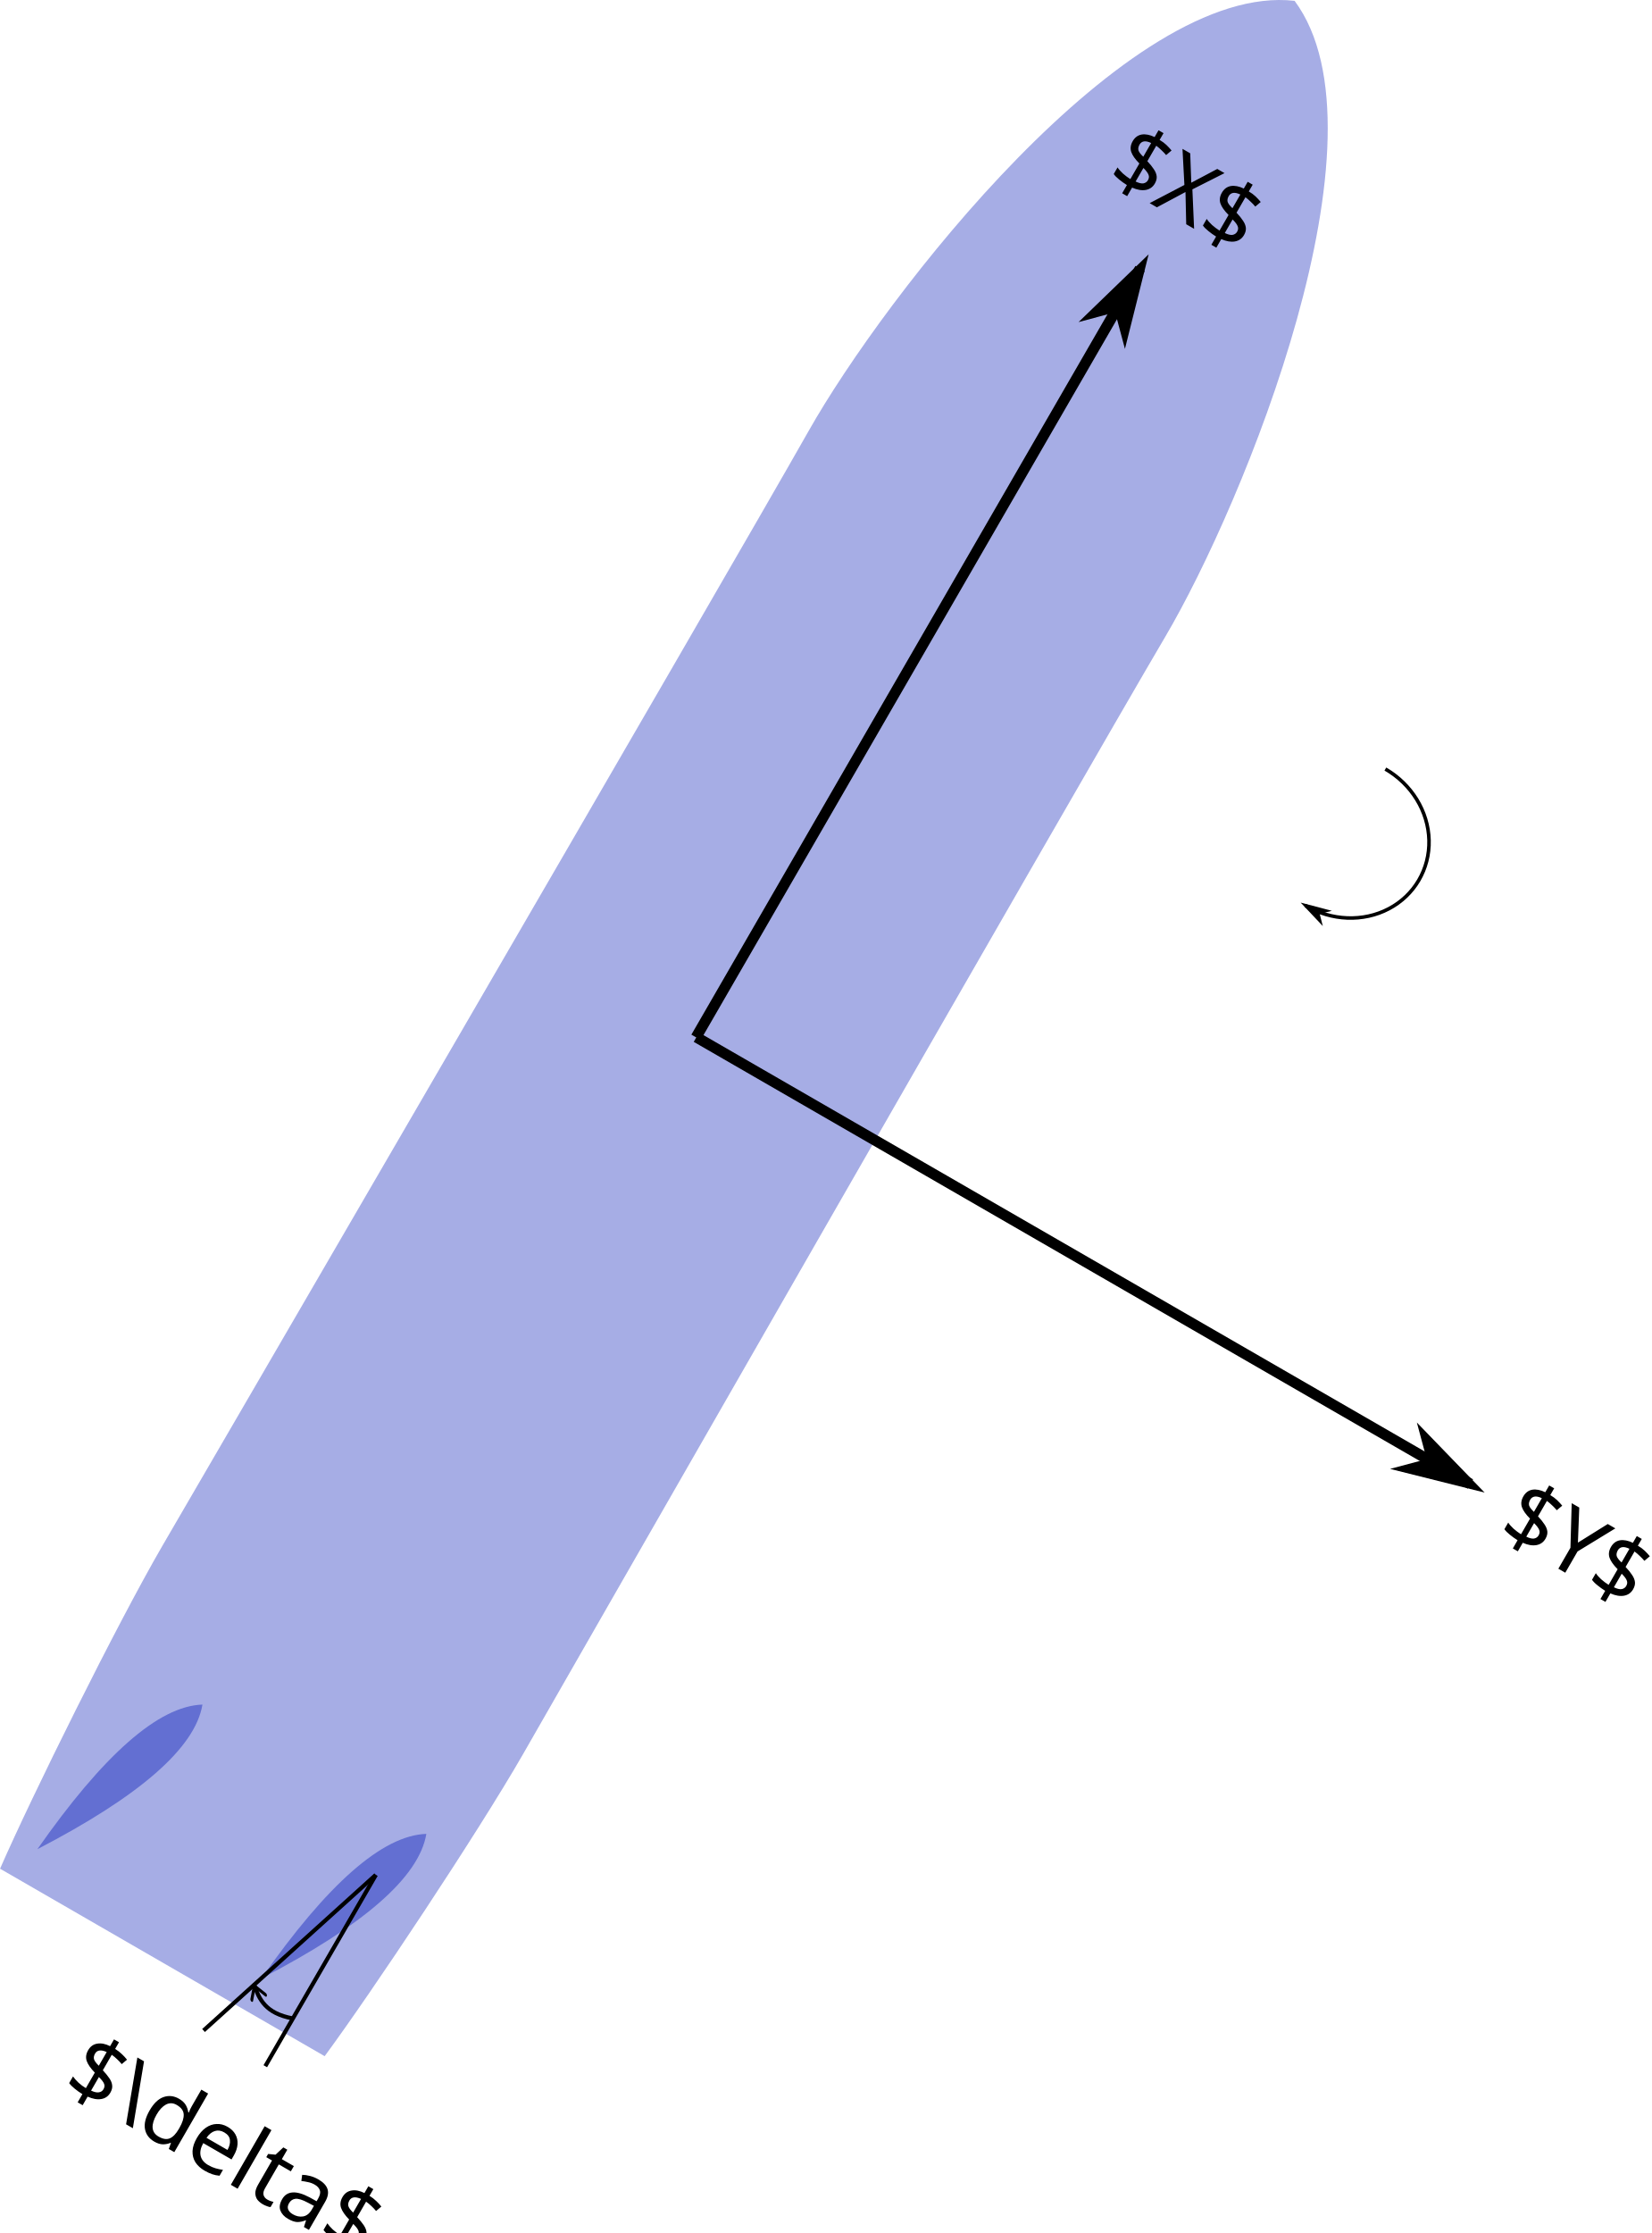
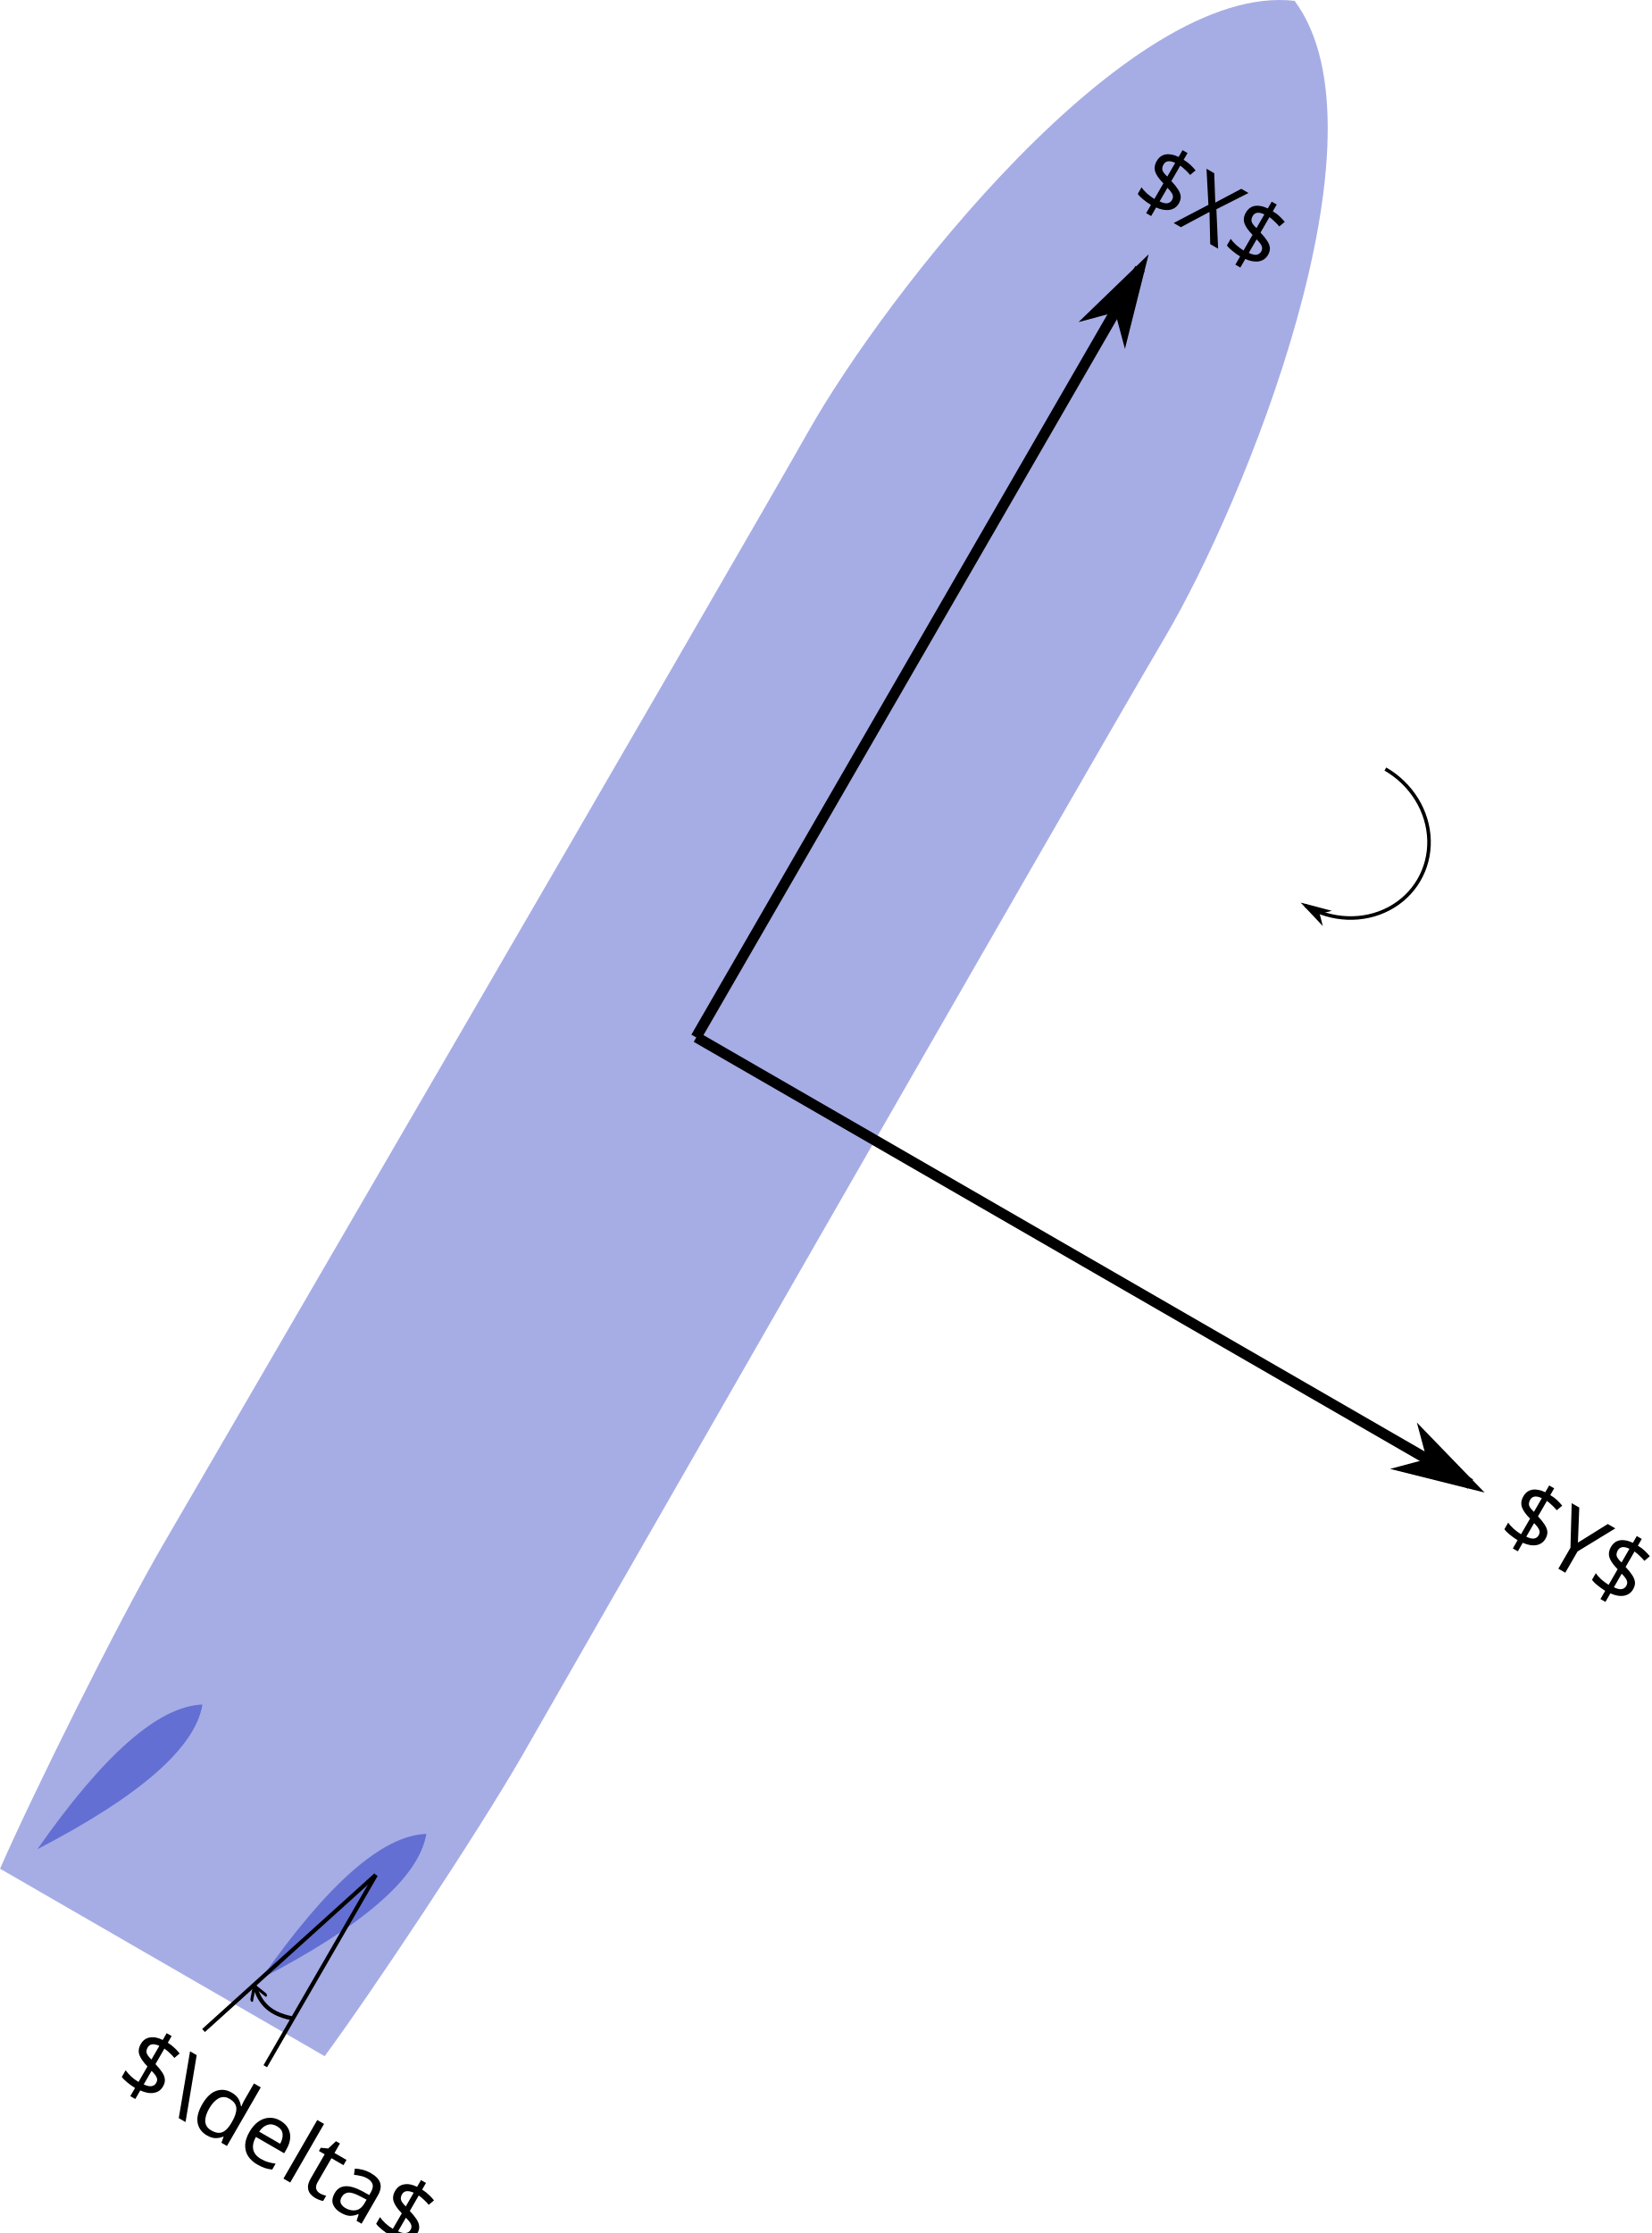
<svg xmlns="http://www.w3.org/2000/svg" width="5.242cm" height="7.085cm" viewBox="0 0 174.729 236.176" version="1.1" id="svg5" xml:space="preserve">
  <defs id="defs2">
    <marker style="overflow:visible" id="ArrowWideRounded" refX="0.5" refY="0" orient="auto-start-reverse" markerWidth="1" markerHeight="0.6" viewBox="0 0 1 1" preserveAspectRatio="none">
      <path style="fill:none;stroke:context-stroke;stroke-width:1;stroke-linecap:round" d="M 3,-3 0,0 3,3" transform="rotate(180,0.125,0)" id="path6" />
    </marker>
    <linearGradient id="linearGradient18296">
      <stop style="stop-color:#7781d7;stop-opacity:1;" offset="0" id="stop18294" />
    </linearGradient>
    <rect x="410.356" y="703.464" width="82.898" height="63.095" id="rect2929" />
    <rect x="166.453" y="700.889" width="81.197" height="44.333" id="rect11198" />
    <rect x="122.669" y="504.307" width="65.423" height="73.549" id="rect11068" />
    <rect x="410.356" y="703.464" width="82.898" height="63.095" id="rect3683" />
    <rect x="410.356" y="703.464" width="82.898" height="63.095" id="rect3738" />
    <rect x="410.356" y="703.464" width="82.898" height="63.095" id="rect3762" />
    <rect x="410.356" y="703.464" width="82.898" height="63.095" id="rect6978" />
    <rect x="410.356" y="703.464" width="82.898" height="63.095" id="rect8227" />
    <marker style="overflow:visible" id="Arrow1L" refX="4.696" refY="-0.027" orient="auto-start-reverse" markerWidth="8.75" markerHeight="5" viewBox="0 0 8.75 5" preserveAspectRatio="xMidYMid">
      <path style="fill:context-stroke;fill-rule:evenodd;stroke:none" d="M 0,0 5,-5 -12.5,0 5,5 Z" id="arrow1L" transform="scale(-0.5)" />
    </marker>
    <marker style="overflow:visible" id="Arrow1L-2-9" refX="4.696" refY="-0.027" orient="auto-start-reverse" markerWidth="8.75" markerHeight="5" viewBox="0 0 8.75 5" preserveAspectRatio="xMidYMid">
      <path style="fill:context-stroke;fill-rule:evenodd;stroke:none" d="M 0,0 5,-5 -12.5,0 5,5 Z" id="arrow1L-3-2" transform="scale(-0.5)" />
    </marker>
  </defs>
  <g id="layer1" style="display:inline" transform="translate(19.36282,-49.10909)">
    <g id="g555" transform="matrix(1.090411,0.6295493,-0.6295493,1.090411,36.34442,-67.9563)" style="stroke:none;stroke-width:0.444;stroke-dasharray:none;stroke-opacity:1">
      <a id="a4772" style="fill:#7781d7;fill-opacity:0.652;stroke:none;stroke-width:0.445;stroke-dasharray:none;stroke-opacity:1">
        <path id="path1055" style="display:inline;fill:#7781d7;fill-opacity:0.652;stroke:none;stroke-width:0.445;stroke-linejoin:round;stroke-dasharray:none;stroke-opacity:1;paint-order:markers fill stroke" d="m 84.909,208.336 c -0.014,7.599 1.001,23.553 1.75,30.249 h 15.747 15.747 c 0.749,-6.696 1.764,-22.65 1.75,-30.249 0,0 -0.322,-95.214 -0.2,-108.291 0.122,-13.077 -4.373,-46.129 -17.297,-51.729 -12.924,5.599 -17.419,38.652 -17.297,51.729 0.122,13.077 -0.2,108.291 -0.2,108.291 z" />
      </a>
      <g id="g2726" transform="rotate(20,105.9406,257.9604)" style="stroke:none;stroke-width:0.445;stroke-dasharray:none;stroke-opacity:1">
        <path id="path7777-0" style="display:inline;fill:#404ec7;fill-opacity:0.652;stroke:none;stroke-width:0.445;stroke-linejoin:round;stroke-dasharray:none;stroke-opacity:1" d="m 101.977,217.029 c 2.41,2.814 2.49,9.031 0.391,18.429 m -0.391,-18.429 c -2.288,2.914 -2.104,9.128 0.391,18.429" />
      </g>
      <path style="display:none;fill:#5a63fe;fill-opacity:1;stroke:none;stroke-width:0.444;stroke-linejoin:round;stroke-dasharray:none;stroke-opacity:1;paint-order:markers fill stroke" d="M 102.406,48.317 V 243.94" id="path5693" />
      <g id="g1" transform="rotate(20,95.07924,196.3625)" style="stroke:none;stroke-width:0.445;stroke-dasharray:none;stroke-opacity:1">
        <path id="path1" style="display:inline;fill:#404ec7;fill-opacity:0.652;stroke:none;stroke-width:0.445;stroke-linejoin:round;stroke-dasharray:none;stroke-opacity:1" d="m 101.977,217.029 c 2.41,2.814 2.49,9.031 0.391,18.429 m -0.391,-18.429 c -2.288,2.914 -2.104,9.128 0.391,18.429" />
      </g>
    </g>
    <g id="g6460" transform="matrix(0,1.450481,-1.450481,0,431.1217,-58.50051)" style="display:none">
      <g id="g6477">
        <path style="display:inline;fill:#94952d;fill-opacity:0.652;stroke:#000000;stroke-width:0.9;stroke-linejoin:round;stroke-dasharray:none;stroke-opacity:1;marker-start:url(#Arrow1L)" d="m 102.406,202.01 v 29.049" id="path6454" />
        <text xml:space="preserve" style="font-size:7.056px;line-height:1.5;font-family:'Baskerville Old Face';-inkscape-font-specification:'Baskerville Old Face, Normal';display:inline;fill:#000000;fill-opacity:1;stroke:none;stroke-width:0.3;stroke-linejoin:round;stroke-dasharray:none;stroke-opacity:1;paint-order:markers fill stroke" x="-200.612" y="104.68" id="text6458" transform="rotate(-90)">
          <tspan style="fill:#000000;fill-opacity:1;stroke:none;stroke-width:0.3" x="-200.612" y="104.68" id="tspan6456">$Y_R$</tspan>
        </text>
      </g>
      <g id="g6468" style="display:inline" transform="rotate(-90,102.43,231.0596)">
        <path style="display:inline;fill:#94952d;fill-opacity:0.652;stroke:#000000;stroke-width:0.9;stroke-linejoin:round;stroke-dasharray:none;stroke-opacity:1;marker-start:url(#Arrow1L)" d="m 102.406,215.044 v 16.015" id="path6462" />
        <text xml:space="preserve" style="font-size:7.056px;line-height:1.5;font-family:'Baskerville Old Face';-inkscape-font-specification:'Baskerville Old Face, Normal';display:inline;fill:#000000;fill-opacity:1;stroke:none;stroke-width:0.3;stroke-linejoin:round;stroke-dasharray:none;stroke-opacity:1;paint-order:markers fill stroke" x="92.36" y="210.716" id="text6466">
          <tspan style="fill:#000000;fill-opacity:1;stroke:none;stroke-width:0.3" x="92.36" y="210.716" id="tspan6464">$X_R$</tspan>
        </text>
      </g>
    </g>
    <g id="g6568" transform="matrix(-0.6295493,1.090411,-1.090411,-0.6295493,370.7258,192.6102)">
      <g id="g6558">
        <path style="display:inline;fill:#94952d;fill-opacity:0.652;stroke:#000000;stroke-width:0.9;stroke-linejoin:round;stroke-dasharray:none;stroke-dashoffset:0;stroke-opacity:1;marker-start:url(#Arrow1L)" d="m 102.393,155.976 0.013,75.083" id="path6552" />
        <text xml:space="preserve" style="font-style:normal;font-variant:normal;font-weight:normal;font-stretch:normal;font-size:5.604px;line-height:1.5;font-family:'Baskerville Old Face';-inkscape-font-specification:'Baskerville Old Face, Normal';font-variant-ligatures:normal;font-variant-caps:normal;font-variant-numeric:normal;font-variant-east-asian:normal;display:inline;fill:#000000;fill-opacity:1;stroke:none;stroke-width:0.3;stroke-linejoin:round;stroke-dasharray:none;stroke-opacity:1;paint-order:markers fill stroke" x="-152.072" y="104.857" id="text6556" transform="rotate(-90)">
          <tspan style="font-style:normal;font-variant:normal;font-weight:normal;font-stretch:normal;font-size:7.472px;font-family:'Baskerville Old Face';-inkscape-font-specification:'Baskerville Old Face, Normal';font-variant-ligatures:normal;font-variant-caps:normal;font-variant-numeric:normal;font-variant-east-asian:normal;fill:#000000;fill-opacity:1;stroke:none;stroke-width:0.3" x="-152.072" y="104.857" id="tspan6554">$Y$</tspan>
        </text>
      </g>
      <g id="g6566" style="display:inline" transform="rotate(-90,102.43,231.0596)">
        <path style="display:inline;fill:#7781d7;fill-opacity:1;fill-rule:evenodd;stroke:#000000;stroke-width:0.9;stroke-linejoin:round;stroke-dasharray:none;stroke-dashoffset:0;stroke-opacity:1;marker-start:url(#Arrow1L)" d="m 102.43,156.481 -0.024,74.579" id="path6560" />
-         <text xml:space="preserve" style="font-style:normal;font-variant:normal;font-weight:normal;font-stretch:normal;font-size:5.604px;line-height:1.5;font-family:'Baskerville Old Face';-inkscape-font-specification:'Baskerville Old Face, Normal';font-variant-ligatures:normal;font-variant-caps:normal;font-variant-numeric:normal;font-variant-east-asian:normal;display:inline;fill:#000000;fill-opacity:1;stroke:none;stroke-width:0.3;stroke-linejoin:round;stroke-dasharray:none;stroke-opacity:1;paint-order:markers fill stroke" x="96.075" y="151.314" id="text6564">
-           <tspan style="font-style:normal;font-variant:normal;font-weight:normal;font-stretch:normal;font-size:7.472px;font-family:'Baskerville Old Face';-inkscape-font-specification:'Baskerville Old Face, Normal';font-variant-ligatures:normal;font-variant-caps:normal;font-variant-numeric:normal;font-variant-east-asian:normal;fill:#000000;fill-opacity:1;stroke:none;stroke-width:0.3" x="96.075" y="151.314" id="tspan6570">$X$</tspan>
+         <text xml:space="preserve" style="font-style:normal;font-variant:normal;font-weight:normal;font-stretch:normal;font-size:5.604px;line-height:1.5;font-family:'Baskerville Old Face';-inkscape-font-specification:'Baskerville Old Face, Normal';font-variant-ligatures:normal;font-variant-caps:normal;font-variant-numeric:normal;font-variant-east-asian:normal;display:inline;fill:#000000;fill-opacity:1;stroke:none;stroke-width:0.3;stroke-linejoin:round;stroke-dasharray:none;stroke-opacity:1;paint-order:markers fill stroke" x="98.658" y="151.751" id="text6564">
+           <tspan style="font-style:normal;font-variant:normal;font-weight:normal;font-stretch:normal;font-size:7.472px;font-family:'Baskerville Old Face';-inkscape-font-specification:'Baskerville Old Face, Normal';font-variant-ligatures:normal;font-variant-caps:normal;font-variant-numeric:normal;font-variant-east-asian:normal;fill:#000000;fill-opacity:1;stroke:none;stroke-width:0.3" x="98.658" y="151.751" id="tspan6570">$X$</tspan>
        </text>
      </g>
    </g>
    <path style="fill:none;fill-opacity:0.652;fill-rule:evenodd;stroke:#000000;stroke-width:0.375;stroke-linejoin:round;stroke-dasharray:none;stroke-dashoffset:0;stroke-opacity:1;marker-end:url(#Arrow1L-2-9);paint-order:markers fill stroke" id="path27737" d="m 175.378,49.374 a 8.944,8.366 0 0 1 7.765,4.215 8.944,8.366 0 0 1 -0.059,8.397 8.944,8.366 0 0 1 -7.823,4.119" transform="rotate(30)" />
    <text xml:space="preserve" style="font-style:normal;font-variant:normal;font-weight:normal;font-stretch:normal;font-size:7.056px;line-height:1.5;font-family:'Baskerville Old Face';-inkscape-font-specification:'Baskerville Old Face, Normal';font-variant-ligatures:normal;font-variant-caps:normal;font-variant-numeric:normal;font-variant-east-asian:normal;display:none;fill:#000000;fill-opacity:1;stroke:none;stroke-width:0.378;stroke-linejoin:round;stroke-dasharray:none;stroke-opacity:1;paint-order:markers fill stroke" x="68.439" y="172.246" id="text6491-2">
      <tspan style="font-style:normal;font-variant:normal;font-weight:normal;font-stretch:normal;font-size:7.056px;font-family:'Baskerville Old Face';-inkscape-font-specification:'Baskerville Old Face, Normal';font-variant-ligatures:normal;font-variant-caps:normal;font-variant-numeric:normal;font-variant-east-asian:normal;fill:#000000;fill-opacity:1;stroke:none;stroke-width:0.378" x="0" y="0" id="tspan6489-0">$N_D,N_H,</tspan>
      <tspan style="font-style:normal;font-variant:normal;font-weight:normal;font-stretch:normal;font-size:7.056px;font-family:'Baskerville Old Face';-inkscape-font-specification:'Baskerville Old Face, Normal';font-variant-ligatures:normal;font-variant-caps:normal;font-variant-numeric:normal;font-variant-east-asian:normal;fill:#000000;fill-opacity:1;stroke:none;stroke-width:0.378" x="0" y="0" id="tspan30353">N_R,N_{RHI}$</tspan>
    </text>
    <g id="g8" transform="rotate(30,59.61896,149.3199)">
      <path style="display:inline;fill:none;stroke:#000000;stroke-width:0;stroke-dasharray:none;stroke-opacity:1" d="m 118.178,210.816 -1.963,7.326 -5.936,17.452 5.936,-17.452" id="path2" transform="matrix(1.259099,0,0,1.259099,-69.1755,-27.20953)" />
      <path style="display:inline;fill:none;stroke:#000000;stroke-width:0.344;stroke-dasharray:none;stroke-opacity:1" d="m 114.255,241.81 0.013,-18.563" id="path4" transform="matrix(1.259099,0,0,1.259099,-69.1755,-27.20953)" />
      <path style="display:inline;fill:none;stroke:#000000;stroke-width:0.344;stroke-dasharray:none;stroke-opacity:1" d="m 114.256,223.252 -5.995,18.554" id="path5" transform="matrix(1.259099,0,0,1.259099,-69.1755,-27.20953)" />
-       <text xml:space="preserve" style="font-style:normal;font-variant:normal;font-weight:normal;font-stretch:normal;font-size:7.056px;line-height:1.5;font-family:'Baskerville Old Face';-inkscape-font-specification:'Baskerville Old Face, Normal';font-variant-ligatures:normal;font-variant-caps:normal;font-variant-numeric:normal;font-variant-east-asian:normal;display:inline;fill:#000000;fill-opacity:1;stroke:none;stroke-width:0.378;stroke-linejoin:round;stroke-dasharray:none;stroke-opacity:1;paint-order:markers fill stroke" x="57.026" y="289.941" id="text6">
-         <tspan style="font-style:normal;font-variant:normal;font-weight:normal;font-stretch:normal;font-size:9.407px;font-family:'Baskerville Old Face';-inkscape-font-specification:'Baskerville Old Face, Normal';font-variant-ligatures:normal;font-variant-caps:normal;font-variant-numeric:normal;font-variant-east-asian:normal;fill:#000000;fill-opacity:1;stroke:none;stroke-width:0.378" x="57.026" y="289.941" id="tspan7">$\delta$</tspan>
+       <text xml:space="preserve" style="font-style:normal;font-variant:normal;font-weight:normal;font-stretch:normal;font-size:7.056px;line-height:1.5;font-family:'Baskerville Old Face';-inkscape-font-specification:'Baskerville Old Face, Normal';font-variant-ligatures:normal;font-variant-caps:normal;font-variant-numeric:normal;font-variant-east-asian:normal;display:inline;fill:#000000;fill-opacity:1;stroke:none;stroke-width:0.378;stroke-linejoin:round;stroke-dasharray:none;stroke-opacity:1;paint-order:markers fill stroke" x="61.523" y="286.584" id="text6">
+         <tspan style="font-style:normal;font-variant:normal;font-weight:normal;font-stretch:normal;font-size:9.407px;font-family:'Baskerville Old Face';-inkscape-font-specification:'Baskerville Old Face, Normal';font-variant-ligatures:normal;font-variant-caps:normal;font-variant-numeric:normal;font-variant-east-asian:normal;fill:#000000;fill-opacity:1;stroke:none;stroke-width:0.378" x="61.523" y="286.584" id="tspan7">$\delta$</tspan>
      </text>
      <path style="fill:none;stroke:#000000;stroke-width:0.433;stroke-dasharray:none;marker-end:url(#ArrowWideRounded)" d="m 74.692,271.418 c -2.821,0.997 -4.099,0.011 -5.343,-1.02" id="path3" />
    </g>
  </g>
</svg>
